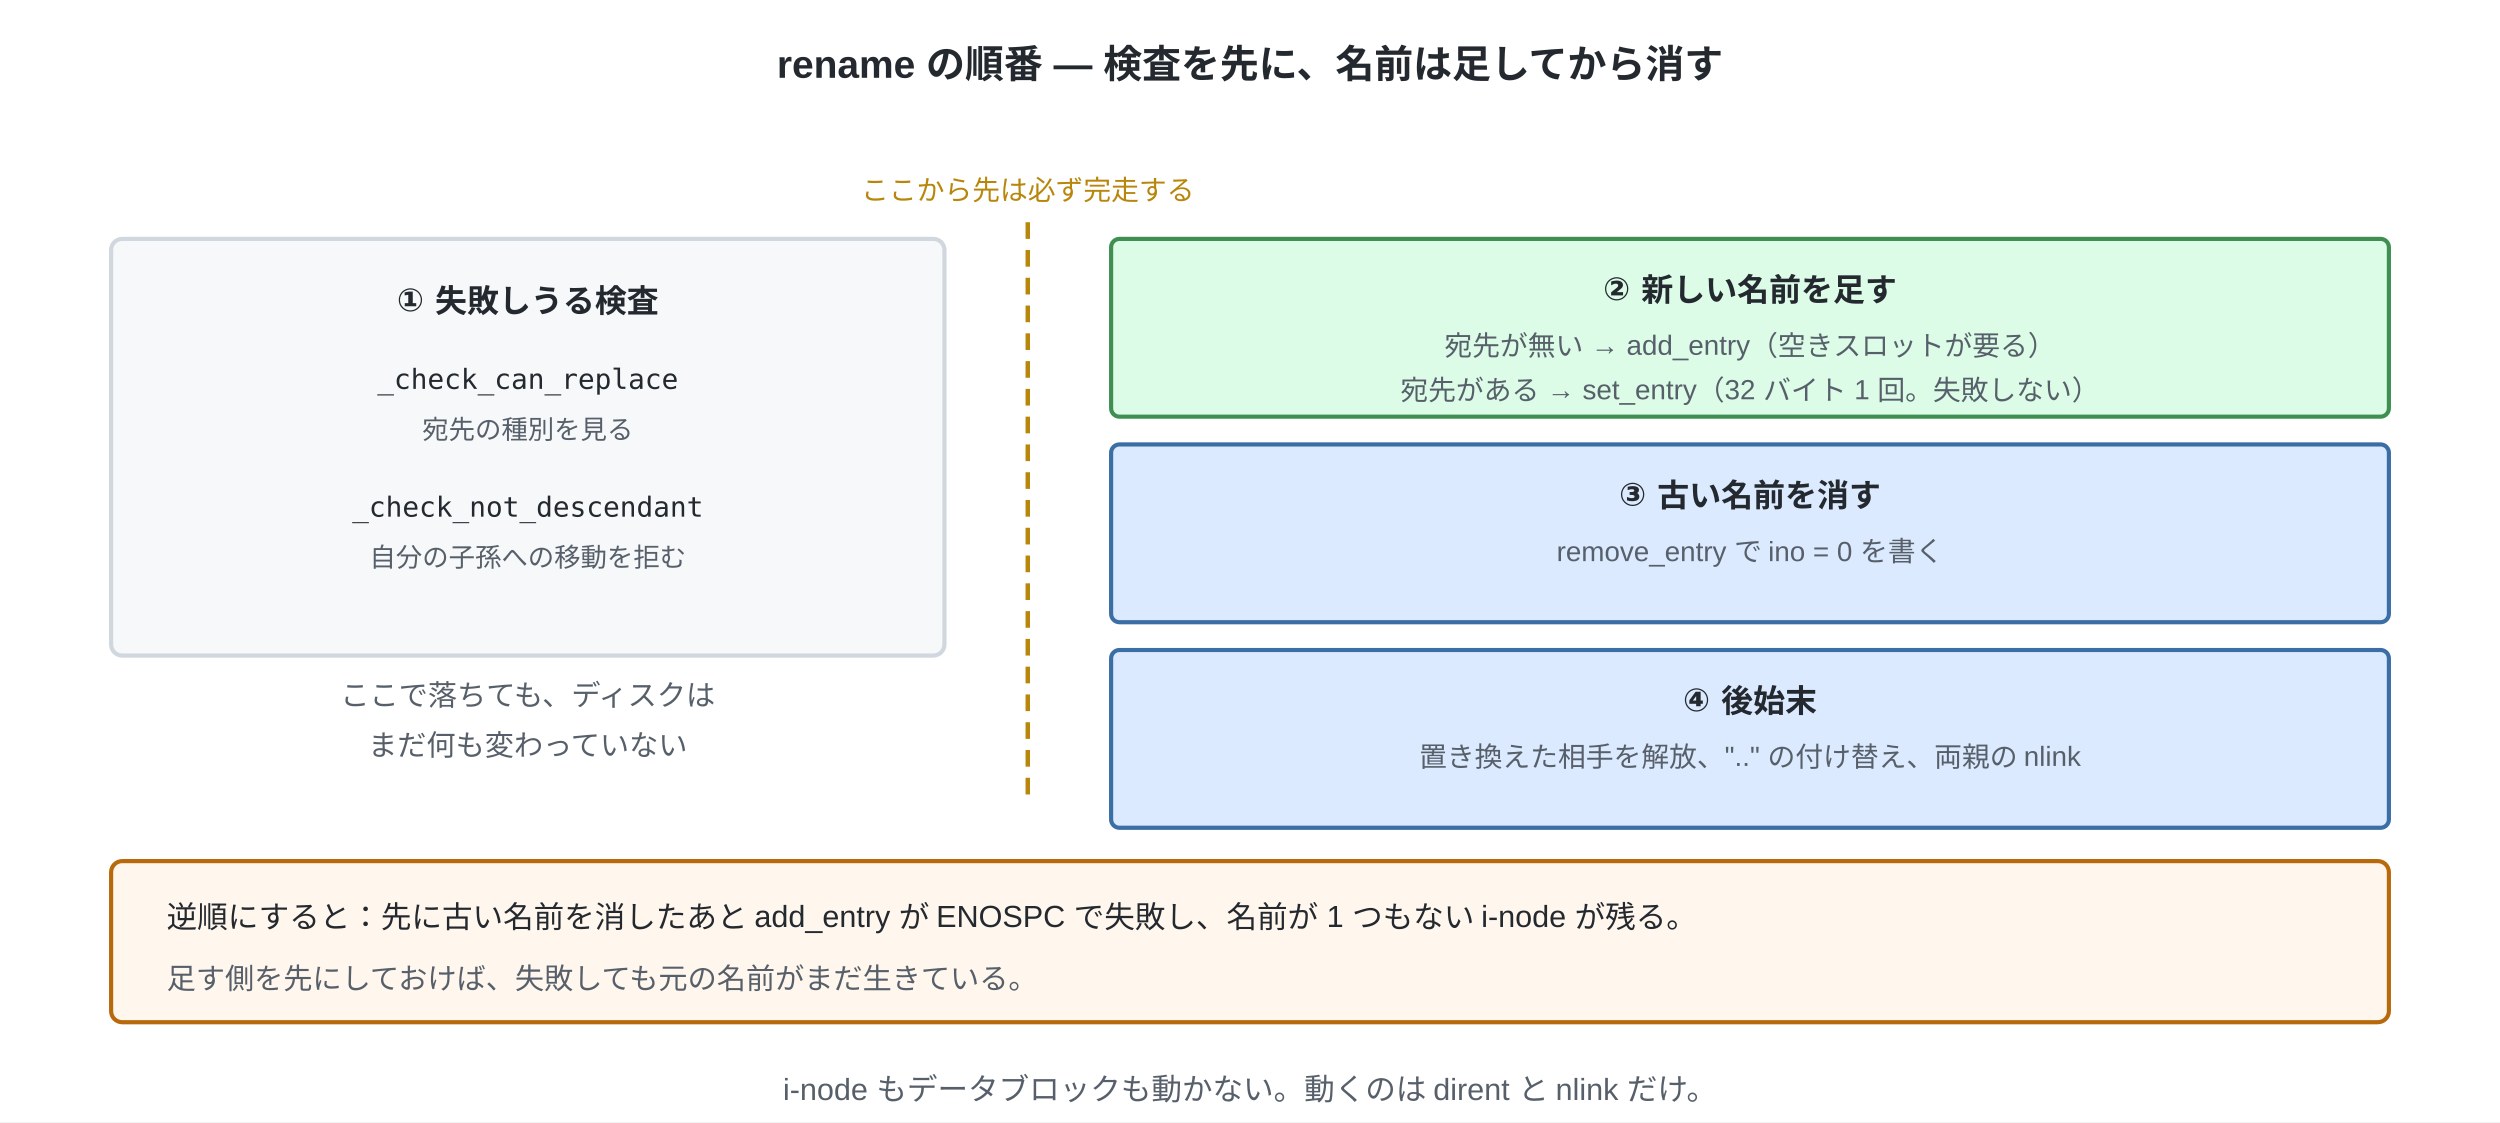
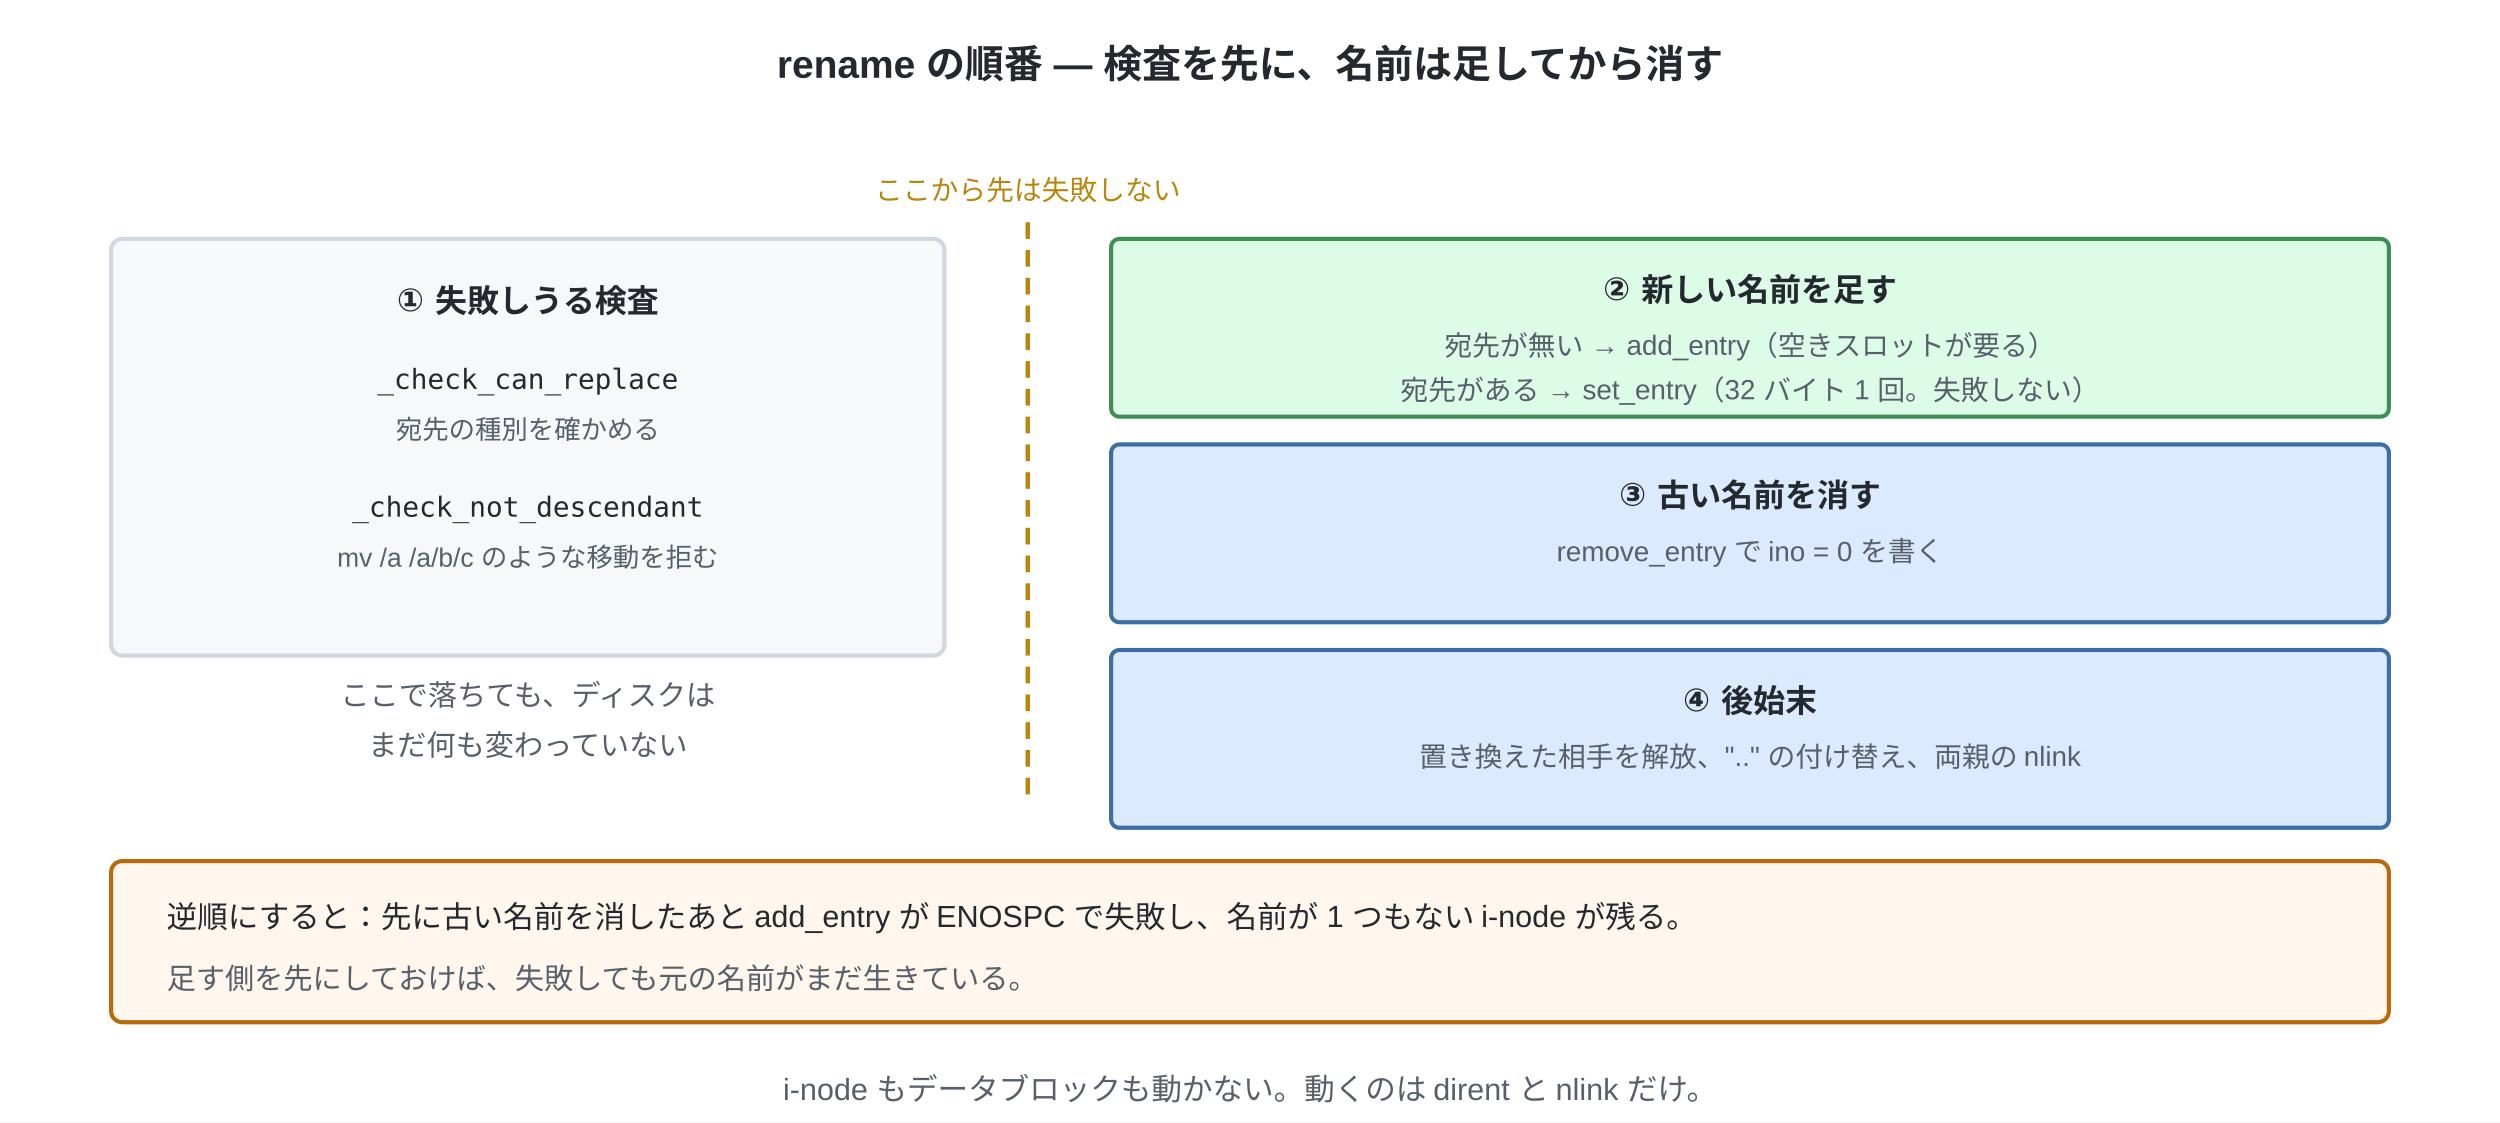
<svg xmlns="http://www.w3.org/2000/svg" width="900" height="404" viewBox="0 0 900 404" role="img" font-family="Helvetica Neue, Arial, Hiragino Sans, Noto Sans JP, sans-serif">
  <rect x="0" y="0" width="900" height="404" fill="#ffffff" />
  <defs>
    <marker id="a" viewBox="0 0 10 10" refX="9" refY="5" markerWidth="7" markerHeight="7" orient="auto-start-reverse">
      <path d="M 0 0 L 10 5 L 0 10 z" fill="#b8860b" />
    </marker>
  </defs>
  <text x="450" y="28" font-size="14" fill="#24292f" text-anchor="middle" font-family="Helvetica Neue, Arial, Hiragino Sans, Noto Sans JP, sans-serif" font-weight="bold">rename の順番 — 検査を先に、名前は足してから消す</text>
  <rect x="40" y="86" width="300" height="150" rx="4" fill="#f6f8fa" stroke="#d0d7de" stroke-width="1.5" />
  <text x="190" y="112" font-size="11.5" fill="#24292f" text-anchor="middle" font-family="Helvetica Neue, Arial, Hiragino Sans, Noto Sans JP, sans-serif" font-weight="bold">① 失敗しうる検査</text>
  <text x="190" y="140" font-size="10" fill="#24292f" text-anchor="middle" font-family="SFMono-Regular, Menlo, Consolas, monospace" font-weight="normal">_check_can_replace</text>
-   <text x="190" y="158" font-size="9.5" fill="#57606a" text-anchor="middle" font-family="Helvetica Neue, Arial, Hiragino Sans, Noto Sans JP, sans-serif" font-weight="normal">宛先の種別を見る</text>
+   <text x="190" y="158" font-size="9.5" fill="#57606a" text-anchor="middle" font-family="Helvetica Neue, Arial, Hiragino Sans, Noto Sans JP, sans-serif" font-weight="normal">宛先の種別を確かめる</text>
  <text x="190" y="186" font-size="10" fill="#24292f" text-anchor="middle" font-family="SFMono-Regular, Menlo, Consolas, monospace" font-weight="normal">_check_not_descendant</text>
-   <text x="190" y="204" font-size="9.5" fill="#57606a" text-anchor="middle" font-family="Helvetica Neue, Arial, Hiragino Sans, Noto Sans JP, sans-serif" font-weight="normal">自分の子孫への移動を拒む</text>
+   <text x="190" y="204" font-size="9.5" fill="#57606a" text-anchor="middle" font-family="Helvetica Neue, Arial, Hiragino Sans, Noto Sans JP, sans-serif" font-weight="normal">mv /a /a/b/c のような移動を拒む</text>
  <text x="190" y="254" font-size="10.5" fill="#57606a" text-anchor="middle" font-family="Helvetica Neue, Arial, Hiragino Sans, Noto Sans JP, sans-serif" font-weight="normal">ここで落ちても、ディスクは</text>
  <text x="190" y="272" font-size="10.5" fill="#57606a" text-anchor="middle" font-family="Helvetica Neue, Arial, Hiragino Sans, Noto Sans JP, sans-serif" font-weight="normal">まだ何も変わっていない</text>
  <path d="M 370 80 L 370 290" stroke="#b8860b" stroke-width="1.6" fill="none" stroke-dasharray="6 4" />
-   <text x="370" y="72" font-size="10" fill="#b8860b" text-anchor="middle" font-family="Helvetica Neue, Arial, Hiragino Sans, Noto Sans JP, sans-serif" font-weight="normal">ここから先は必ず完走する</text>
+   <text x="370" y="72" font-size="10" fill="#b8860b" text-anchor="middle" font-family="Helvetica Neue, Arial, Hiragino Sans, Noto Sans JP, sans-serif" font-weight="normal">ここから先は失敗しない</text>
  <rect x="400" y="86" width="460" height="64" rx="3" fill="#dcfce7" stroke="#3f8f52" stroke-width="1.5" />
  <text x="630" y="108" font-size="11.5" fill="#24292f" text-anchor="middle" font-family="Helvetica Neue, Arial, Hiragino Sans, Noto Sans JP, sans-serif" font-weight="bold">② 新しい名前を足す</text>
  <text x="630" y="128" font-size="10" fill="#57606a" text-anchor="middle" font-family="Helvetica Neue, Arial, Hiragino Sans, Noto Sans JP, sans-serif" font-weight="normal">宛先が無い → add_entry（空きスロットが要る）</text>
  <text x="630" y="144" font-size="10" fill="#57606a" text-anchor="middle" font-family="Helvetica Neue, Arial, Hiragino Sans, Noto Sans JP, sans-serif" font-weight="normal">宛先がある → set_entry（32 バイト 1 回。失敗しない）</text>
  <rect x="400" y="160" width="460" height="64" rx="3" fill="#dbeafe" stroke="#3b6ea5" stroke-width="1.5" />
  <text x="630" y="182" font-size="11.5" fill="#24292f" text-anchor="middle" font-family="Helvetica Neue, Arial, Hiragino Sans, Noto Sans JP, sans-serif" font-weight="bold">③ 古い名前を消す</text>
  <text x="630" y="202" font-size="10" fill="#57606a" text-anchor="middle" font-family="Helvetica Neue, Arial, Hiragino Sans, Noto Sans JP, sans-serif" font-weight="normal">remove_entry で ino = 0 を書く</text>
  <rect x="400" y="234" width="460" height="64" rx="3" fill="#dbeafe" stroke="#3b6ea5" stroke-width="1.5" />
  <text x="630" y="256" font-size="11.5" fill="#24292f" text-anchor="middle" font-family="Helvetica Neue, Arial, Hiragino Sans, Noto Sans JP, sans-serif" font-weight="bold">④ 後始末</text>
  <text x="630" y="276" font-size="10" fill="#57606a" text-anchor="middle" font-family="Helvetica Neue, Arial, Hiragino Sans, Noto Sans JP, sans-serif" font-weight="normal">置き換えた相手を解放、".." の付け替え、両親の nlink</text>
  <rect x="40" y="310" width="820" height="58" rx="4" fill="#fff7ed" stroke="#b8690b" stroke-width="1.5" />
  <text x="60" y="334" font-size="11" fill="#24292f" text-anchor="start" font-family="Helvetica Neue, Arial, Hiragino Sans, Noto Sans JP, sans-serif" font-weight="normal">逆順にすると：先に古い名前を消したあと add_entry が ENOSPC で失敗し、名前が 1 つもない i-node が残る。</text>
  <text x="60" y="356" font-size="10.5" fill="#57606a" text-anchor="start" font-family="Helvetica Neue, Arial, Hiragino Sans, Noto Sans JP, sans-serif" font-weight="normal">足す側を先にしておけば、失敗しても元の名前がまだ生きている。</text>
  <text x="450" y="396" font-size="11" fill="#57606a" text-anchor="middle" font-family="Helvetica Neue, Arial, Hiragino Sans, Noto Sans JP, sans-serif" font-weight="normal">i-node もデータブロックも動かない。動くのは dirent と nlink だけ。</text>
</svg>
